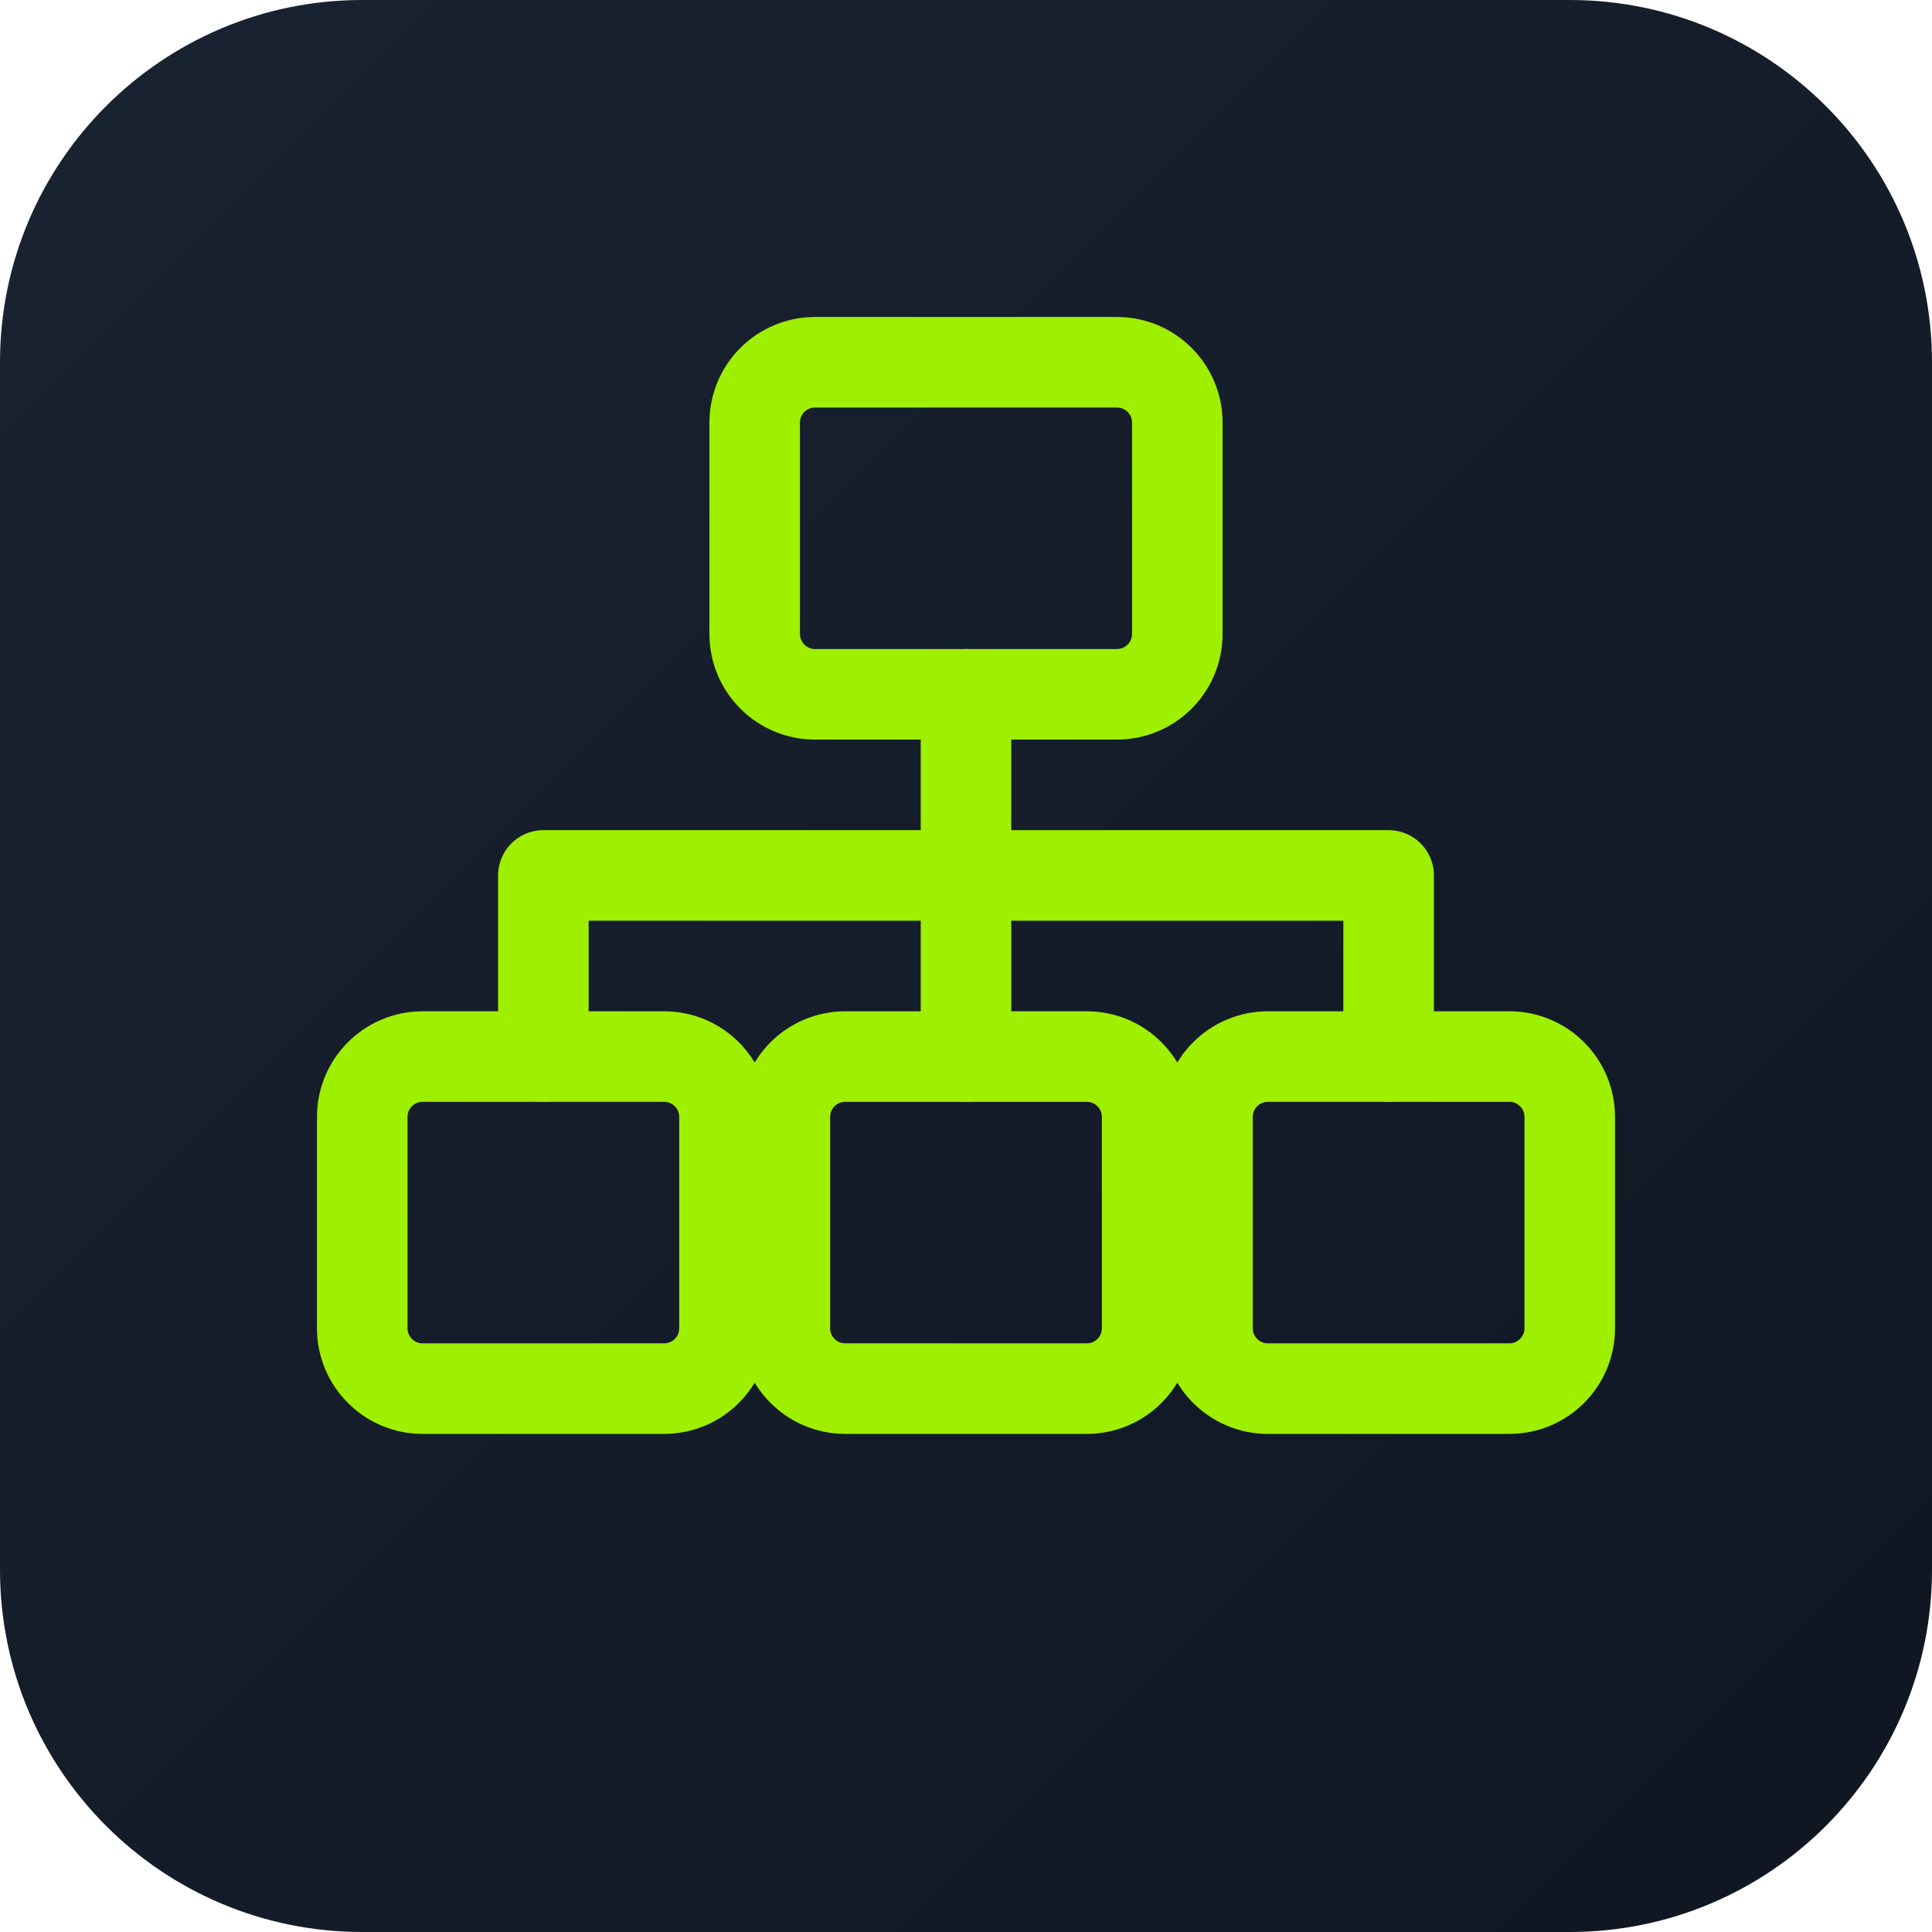
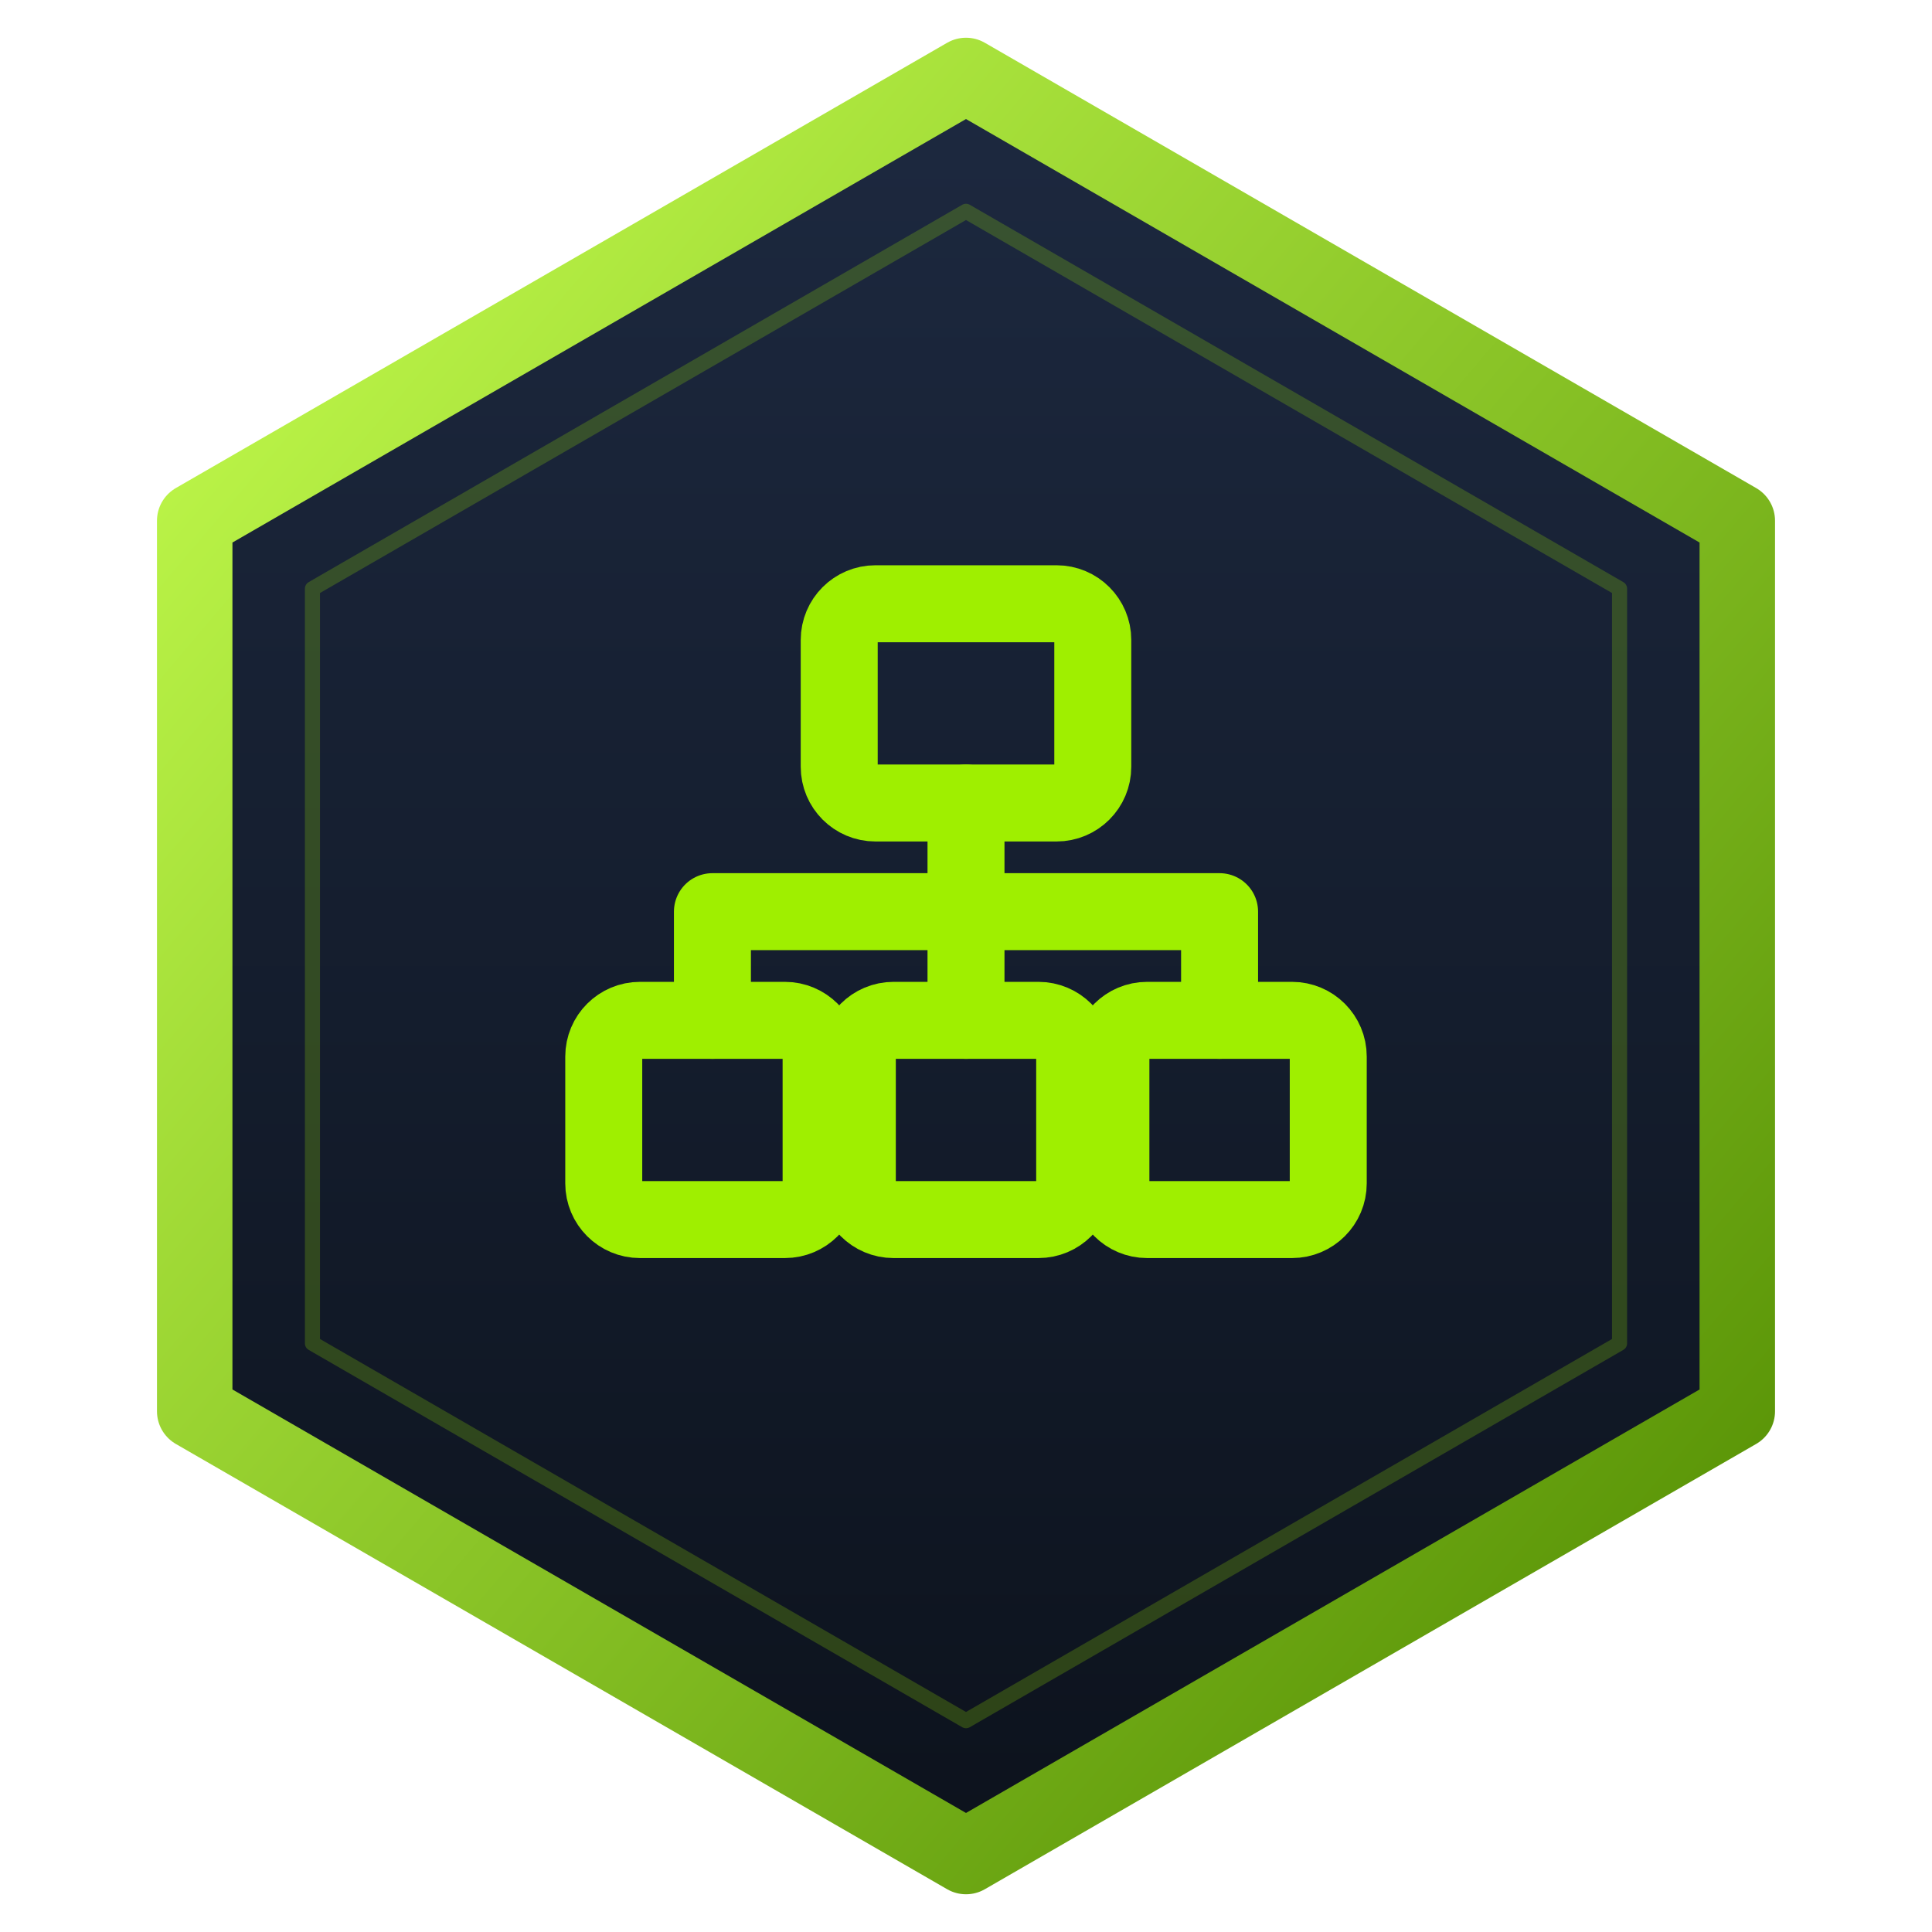
<svg xmlns="http://www.w3.org/2000/svg" viewBox="0 0 256 256">
  <defs>
-     <linearGradient id="g" x1="0" y1="0" x2="1" y2="1">
-       <stop offset="0" stop-color="#1a2332" />
-       <stop offset="1" stop-color="#0f1622" />
+     <linearGradient id="g" x1="0" y1="0" x2="0" y2="1">
+       <stop offset="0" stop-color="#1d2940" />
+       <stop offset="1" stop-color="#0c121c" />
+     </linearGradient>
+     <linearGradient id="rim" x1="0" y1="0" x2="1" y2="1">
+       <stop offset="0" stop-color="#c6ff4f" />
+       <stop offset="1" stop-color="#4f8a00" />
    </linearGradient>
  </defs>
-   <rect width="256" height="256" rx="48" fill="url(#g)" />
-   <g fill="none" stroke="#9fef00" stroke-width="12" stroke-linecap="round" stroke-linejoin="round">
-     <rect x="100" y="48" width="56" height="44" rx="8" />
-     <path d="M128 92v24M72 116h112M72 116v24M128 116v24M184 116v24" />
-     <rect x="48" y="140" width="48" height="44" rx="8" />
-     <rect x="104" y="140" width="48" height="44" rx="8" />
-     <rect x="160" y="140" width="48" height="44" rx="8" />
+   <polygon points="128.0 10.0 230.2 69.0 230.2 187.0 128.0 246.0 25.8 187.0 25.8 69.0" fill="url(#g)" stroke="url(#rim)" stroke-width="10" stroke-linejoin="round" />
+   <polygon points="128.0 28.0 214.6 78.0 214.6 178.0 128.0 228.0 41.4 178.0 41.4 78.0" fill="none" stroke="#9fef00" stroke-opacity=".22" stroke-width="2" stroke-linejoin="round" />
+   <g transform="translate(128 128) scale(0.6) translate(-128 -128)">
+     <g fill="none" stroke="#9fef00" stroke-width="17" stroke-linecap="round" stroke-linejoin="round">
+       <path d="M128 92v24M72 116h112M72 116v24M128 116v24M184 116v24" />
+       <rect x="100" y="48" width="56" height="44" rx="8" />
+       <rect x="48" y="140" width="48" height="44" rx="8" />
+       <rect x="104" y="140" width="48" height="44" rx="8" />
+       <rect x="160" y="140" width="48" height="44" rx="8" />
+     </g>
  </g>
</svg>
